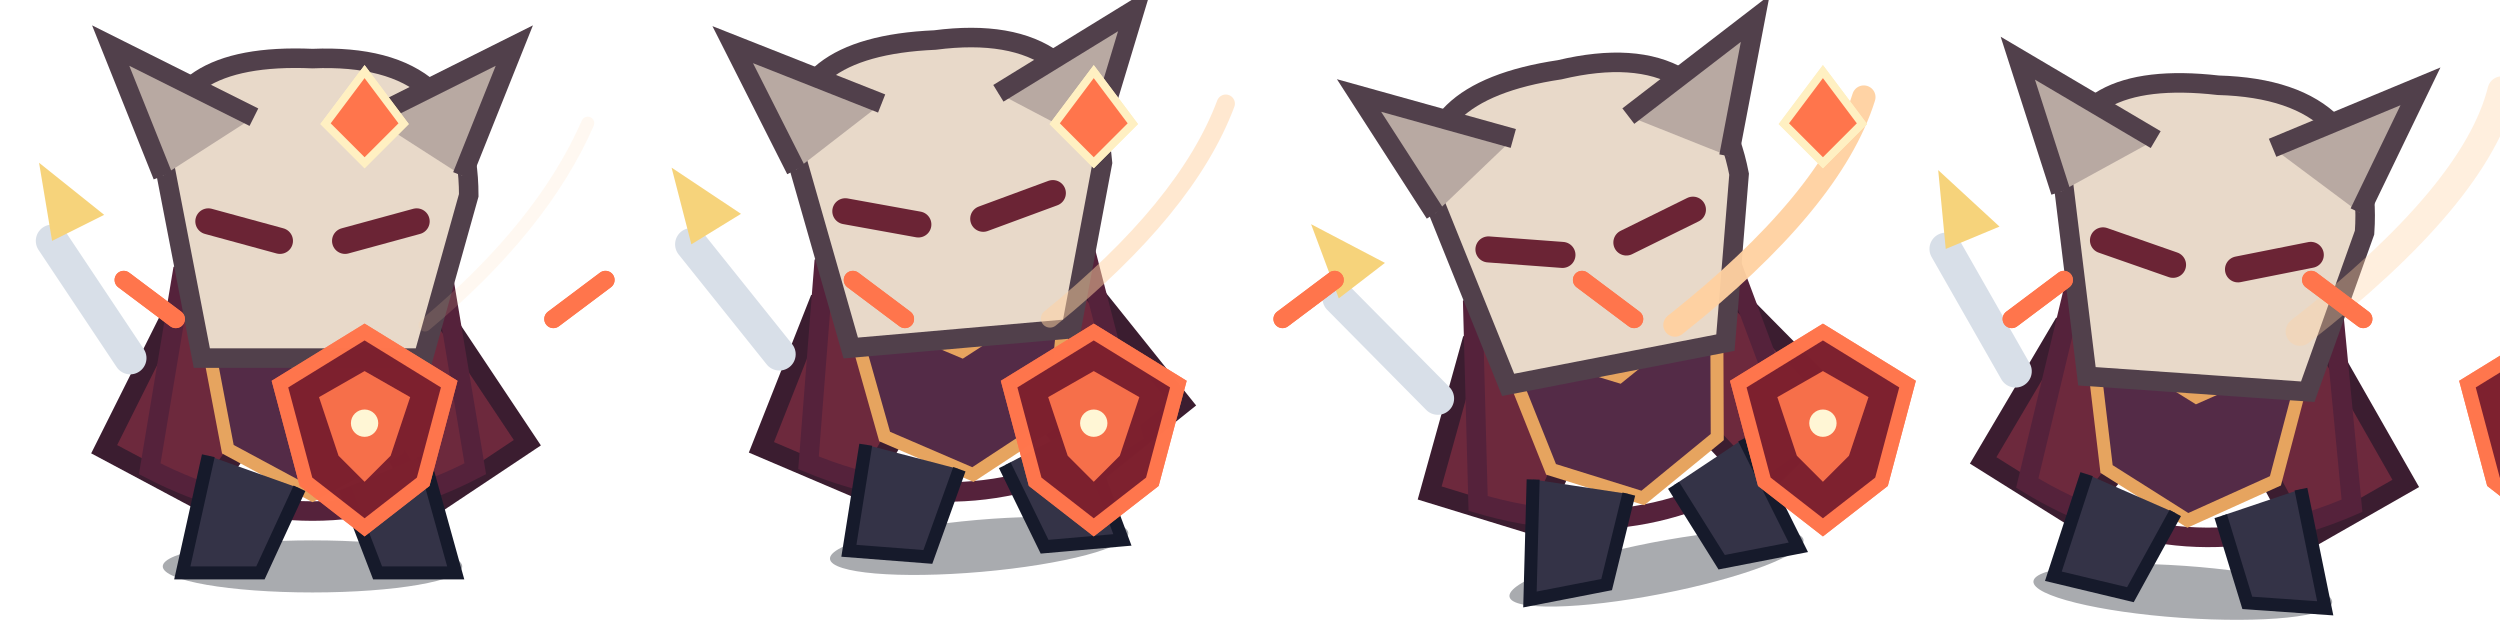
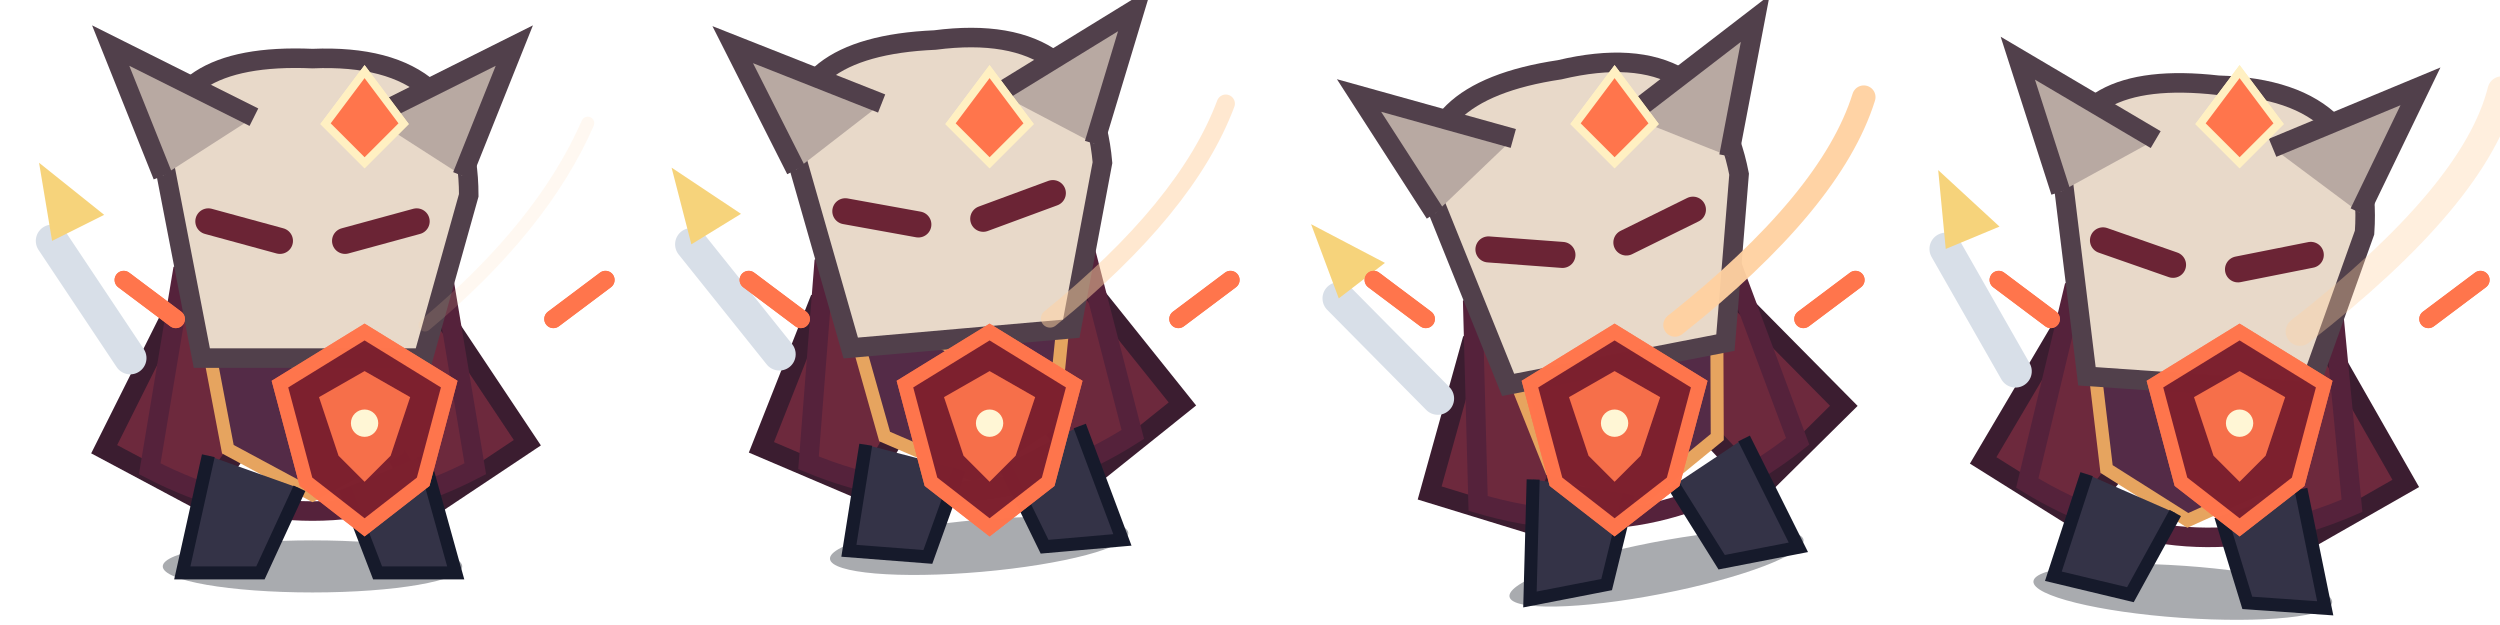
<svg xmlns="http://www.w3.org/2000/svg" viewBox="0 0 384 96">
  <g transform="translate(0,0)">
    <g transform="translate(0,0) rotate(0 48 48)">
      <ellipse cx="48" cy="87" rx="23" ry="4" fill="#080d19" opacity=".35" />
      <path d="M27 47 16 69 31 77 43 60M67 47 81 68 66 78 54 59" fill="#6d293d" stroke="#3b1d30" stroke-width="3" />
      <path d="M28 42Q48 32 68 42L73 72Q48 85 23 72Z" fill="url(#r)" stroke="#55223b" stroke-width="3" />
      <path d="M31 48 48 57 65 48 61 69 48 76 35 69Z" fill="#542b47" stroke="#e6a45f" stroke-width="2" />
      <path d="M25 24Q25 8 48 9Q72 8 72 30L65 55 31 55Z" fill="#e8d9c9" stroke="#51404b" stroke-width="3" />
      <path d="M25 27 17 7 39 18M71 27 79 7 57 18" fill="#b8a9a2" stroke="#51404b" stroke-width="3" />
      <path d="M32 34l11 3m21-3-11 3" stroke="#6b2435" stroke-width="4" stroke-linecap="round" />
      <path d="M20 55 8 37" stroke="#d8dfe8" stroke-width="5" stroke-linecap="round" />
      <path d="M8 37 6 25 16 33Z" fill="#f6d37b" />
      <path d="M32 70 28 88 40 88 46 75M53 75 58 88 70 88 65 70" fill="#343347" stroke="#161a2b" stroke-width="2" />
    </g>
    <path d="M65.28 49.92q18 -15 25 -31" fill="none" stroke="#ffd1a1" stroke-width="2" stroke-linecap="round" opacity="0.15" />
  </g>
  <g transform="translate(96,-1)">
    <g transform="translate(3,-2) rotate(-5 48 48)">
      <ellipse cx="48" cy="87" rx="23" ry="4" fill="#080d19" opacity=".35" />
      <path d="M27 47 16 69 31 77 43 60M67 47 81 68 66 78 54 59" fill="#6d293d" stroke="#3b1d30" stroke-width="3" />
      <path d="M28 42Q48 32 68 42L73 72Q48 85 23 72Z" fill="url(#r)" stroke="#55223b" stroke-width="3" />
      <path d="M31 48 48 57 65 48 61 69 48 76 35 69Z" fill="#542b47" stroke="#e6a45f" stroke-width="2" />
      <path d="M25 24Q25 8 48 9Q72 8 72 30L65 55 31 55Z" fill="#e8d9c9" stroke="#51404b" stroke-width="3" />
      <path d="M25 27 17 7 39 18M71 27 79 7 57 18" fill="#b8a9a2" stroke="#51404b" stroke-width="3" />
      <path d="M32 34l11 3m21-3-11 3" stroke="#6b2435" stroke-width="4" stroke-linecap="round" />
      <path d="M20 55 8 37" stroke="#d8dfe8" stroke-width="5" stroke-linecap="round" />
      <path d="M8 37 6 25 16 33Z" fill="#f6d37b" />
      <path d="M32 70 28 86 40 88 46 75M53 75 58 88 70 88 65 70" fill="#343347" stroke="#161a2b" stroke-width="2" />
    </g>
    <path d="M65.28 49.92q21 -17 27 -33" fill="none" stroke="#ffd1a1" stroke-width="2.8" stroke-linecap="round" opacity="0.5" />
  </g>
  <g transform="translate(192,0)">
    <g transform="translate(7,1) rotate(-11 48 48)">
      <ellipse cx="48" cy="87" rx="23" ry="4" fill="#080d19" opacity=".35" />
      <path d="M27 47 16 69 31 77 43 60M67 47 81 68 66 78 54 59" fill="#6d293d" stroke="#3b1d30" stroke-width="3" />
      <path d="M28 42Q48 32 68 42L73 72Q48 85 23 72Z" fill="url(#r)" stroke="#55223b" stroke-width="3" />
      <path d="M31 48 48 57 65 48 61 69 48 76 35 69Z" fill="#542b47" stroke="#e6a45f" stroke-width="2" />
      <path d="M25 24Q25 8 48 9Q72 8 72 30L65 55 31 55Z" fill="#e8d9c9" stroke="#51404b" stroke-width="3" />
      <path d="M25 27 17 7 39 18M71 27 79 7 57 18" fill="#b8a9a2" stroke="#51404b" stroke-width="3" />
      <path d="M32 34l11 3m21-3-11 3" stroke="#6b2435" stroke-width="4" stroke-linecap="round" />
      <path d="M20 55 8 37" stroke="#d8dfe8" stroke-width="5" stroke-linecap="round" />
      <path d="M8 37 6 25 16 33Z" fill="#f6d37b" />
      <path d="M32 70 28 88 40 88 46 75M53 75 58 88 70 88 65 70" fill="#343347" stroke="#161a2b" stroke-width="2" />
    </g>
    <path d="M65.28 49.92q24 -19 29 -35" fill="none" stroke="#ffd1a1" stroke-width="3.6" stroke-linecap="round" opacity="0.95" />
  </g>
  <g transform="translate(288,1)">
    <g transform="translate(2,3) rotate(4 48 48)">
      <ellipse cx="48" cy="87" rx="23" ry="4" fill="#080d19" opacity=".35" />
      <path d="M27 47 16 69 31 77 43 60M67 47 81 68 66 78 54 59" fill="#6d293d" stroke="#3b1d30" stroke-width="3" />
      <path d="M28 42Q48 32 68 42L73 72Q48 85 23 72Z" fill="url(#r)" stroke="#55223b" stroke-width="3" />
      <path d="M31 48 48 57 65 48 61 69 48 76 35 69Z" fill="#542b47" stroke="#e6a45f" stroke-width="2" />
      <path d="M25 24Q25 8 48 9Q72 8 72 30L65 55 31 55Z" fill="#e8d9c9" stroke="#51404b" stroke-width="3" />
      <path d="M25 27 17 7 39 18M71 27 79 7 57 18" fill="#b8a9a2" stroke="#51404b" stroke-width="3" />
      <path d="M32 34l11 3m21-3-11 3" stroke="#6b2435" stroke-width="4" stroke-linecap="round" />
      <path d="M20 55 8 37" stroke="#d8dfe8" stroke-width="5" stroke-linecap="round" />
      <path d="M8 37 6 25 16 33Z" fill="#f6d37b" />
      <path d="M32 70 28 86 40 88 46 75M53 75 58 88 70 88 65 70" fill="#343347" stroke="#161a2b" stroke-width="2" />
    </g>
    <path d="M65.28 49.92q27 -21 31 -37" fill="none" stroke="#ffd1a1" stroke-width="4.4" stroke-linecap="round" opacity="0.35" />
  </g>
  <g transform="translate(0,0)" opacity="1">
    <path d="M43 59 56 51 69 59 65 74 56 81 47 74Z" fill="#7d202e" stroke="#ff754c" stroke-width="2.2" opacity=".92" />
    <path d="M49 61 56 57 63 61 60 70 56 74 52 70Z" fill="#ff754c" opacity=".92" />
    <path d="M50 19 56 11 62 19 56 25Z" fill="#ff754c" stroke="#fff0c2" stroke-width="1.2" />
    <path d="M27 49 19 43M85 49 93 43" stroke="#ff754c" stroke-width="2.8" stroke-linecap="round" />
    <circle cx="56" cy="65" r="2.1" fill="#fff6d5" />
  </g>
-   <g transform="translate(112,0)" opacity="1">
+   <g transform="translate(96,0)" opacity="1">
    <path d="M43 59 56 51 69 59 65 74 56 81 47 74Z" fill="#7d202e" stroke="#ff754c" stroke-width="2.2" opacity=".92" />
    <path d="M49 61 56 57 63 61 60 70 56 74 52 70Z" fill="#ff754c" opacity=".92" />
    <path d="M50 19 56 11 62 19 56 25Z" fill="#ff754c" stroke="#fff0c2" stroke-width="1.2" />
    <path d="M27 49 19 43M85 49 93 43" stroke="#ff754c" stroke-width="2.8" stroke-linecap="round" />
    <circle cx="56" cy="65" r="2.1" fill="#fff6d5" />
  </g>
-   <g transform="translate(224,0)" opacity="1">
+   <g transform="translate(192,0)" opacity="1">
    <path d="M43 59 56 51 69 59 65 74 56 81 47 74Z" fill="#7d202e" stroke="#ff754c" stroke-width="2.2" opacity=".92" />
    <path d="M49 61 56 57 63 61 60 70 56 74 52 70Z" fill="#ff754c" opacity=".92" />
    <path d="M50 19 56 11 62 19 56 25Z" fill="#ff754c" stroke="#fff0c2" stroke-width="1.2" />
    <path d="M27 49 19 43M85 49 93 43" stroke="#ff754c" stroke-width="2.8" stroke-linecap="round" />
    <circle cx="56" cy="65" r="2.1" fill="#fff6d5" />
  </g>
-   <g transform="translate(336,0)" opacity="1">
+   <g transform="translate(288,0)" opacity="1">
    <path d="M43 59 56 51 69 59 65 74 56 81 47 74Z" fill="#7d202e" stroke="#ff754c" stroke-width="2.2" opacity=".92" />
    <path d="M49 61 56 57 63 61 60 70 56 74 52 70Z" fill="#ff754c" opacity=".92" />
    <path d="M50 19 56 11 62 19 56 25Z" fill="#ff754c" stroke="#fff0c2" stroke-width="1.2" />
    <path d="M27 49 19 43M85 49 93 43" stroke="#ff754c" stroke-width="2.8" stroke-linecap="round" />
    <circle cx="56" cy="65" r="2.1" fill="#fff6d5" />
  </g>
  <g transform="translate(0,0)" opacity="1">
    <path d="M43 59 56 51 69 59 65 74 56 81 47 74Z" fill="#7d202e" stroke="#ff754c" stroke-width="2.2" opacity=".92" />
    <path d="M49 61 56 57 63 61 60 70 56 74 52 70Z" fill="#ff754c" opacity=".92" />
    <path d="M50 19 56 11 62 19 56 25Z" fill="#ff754c" stroke="#fff0c2" stroke-width="1.2" />
    <path d="M27 49 19 43M85 49 93 43" stroke="#ff754c" stroke-width="2.8" stroke-linecap="round" />
    <circle cx="56" cy="65" r="2.1" fill="#fff6d5" />
  </g>
-   <g transform="translate(112,0)" opacity="1">
+   <g transform="translate(96,0)" opacity="1">
    <path d="M43 59 56 51 69 59 65 74 56 81 47 74Z" fill="#7d202e" stroke="#ff754c" stroke-width="2.2" opacity=".92" />
    <path d="M49 61 56 57 63 61 60 70 56 74 52 70Z" fill="#ff754c" opacity=".92" />
    <path d="M50 19 56 11 62 19 56 25Z" fill="#ff754c" stroke="#fff0c2" stroke-width="1.2" />
    <path d="M27 49 19 43M85 49 93 43" stroke="#ff754c" stroke-width="2.8" stroke-linecap="round" />
    <circle cx="56" cy="65" r="2.1" fill="#fff6d5" />
  </g>
-   <g transform="translate(224,0)" opacity="1">
+   <g transform="translate(192,0)" opacity="1">
    <path d="M43 59 56 51 69 59 65 74 56 81 47 74Z" fill="#7d202e" stroke="#ff754c" stroke-width="2.2" opacity=".92" />
    <path d="M49 61 56 57 63 61 60 70 56 74 52 70Z" fill="#ff754c" opacity=".92" />
    <path d="M50 19 56 11 62 19 56 25Z" fill="#ff754c" stroke="#fff0c2" stroke-width="1.2" />
    <path d="M27 49 19 43M85 49 93 43" stroke="#ff754c" stroke-width="2.8" stroke-linecap="round" />
    <circle cx="56" cy="65" r="2.1" fill="#fff6d5" />
  </g>
-   <g transform="translate(336,0)" opacity="1">
+   <g transform="translate(288,0)" opacity="1">
    <path d="M43 59 56 51 69 59 65 74 56 81 47 74Z" fill="#7d202e" stroke="#ff754c" stroke-width="2.2" opacity=".92" />
    <path d="M49 61 56 57 63 61 60 70 56 74 52 70Z" fill="#ff754c" opacity=".92" />
    <path d="M50 19 56 11 62 19 56 25Z" fill="#ff754c" stroke="#fff0c2" stroke-width="1.2" />
    <path d="M27 49 19 43M85 49 93 43" stroke="#ff754c" stroke-width="2.8" stroke-linecap="round" />
    <circle cx="56" cy="65" r="2.1" fill="#fff6d5" />
  </g>
</svg>
